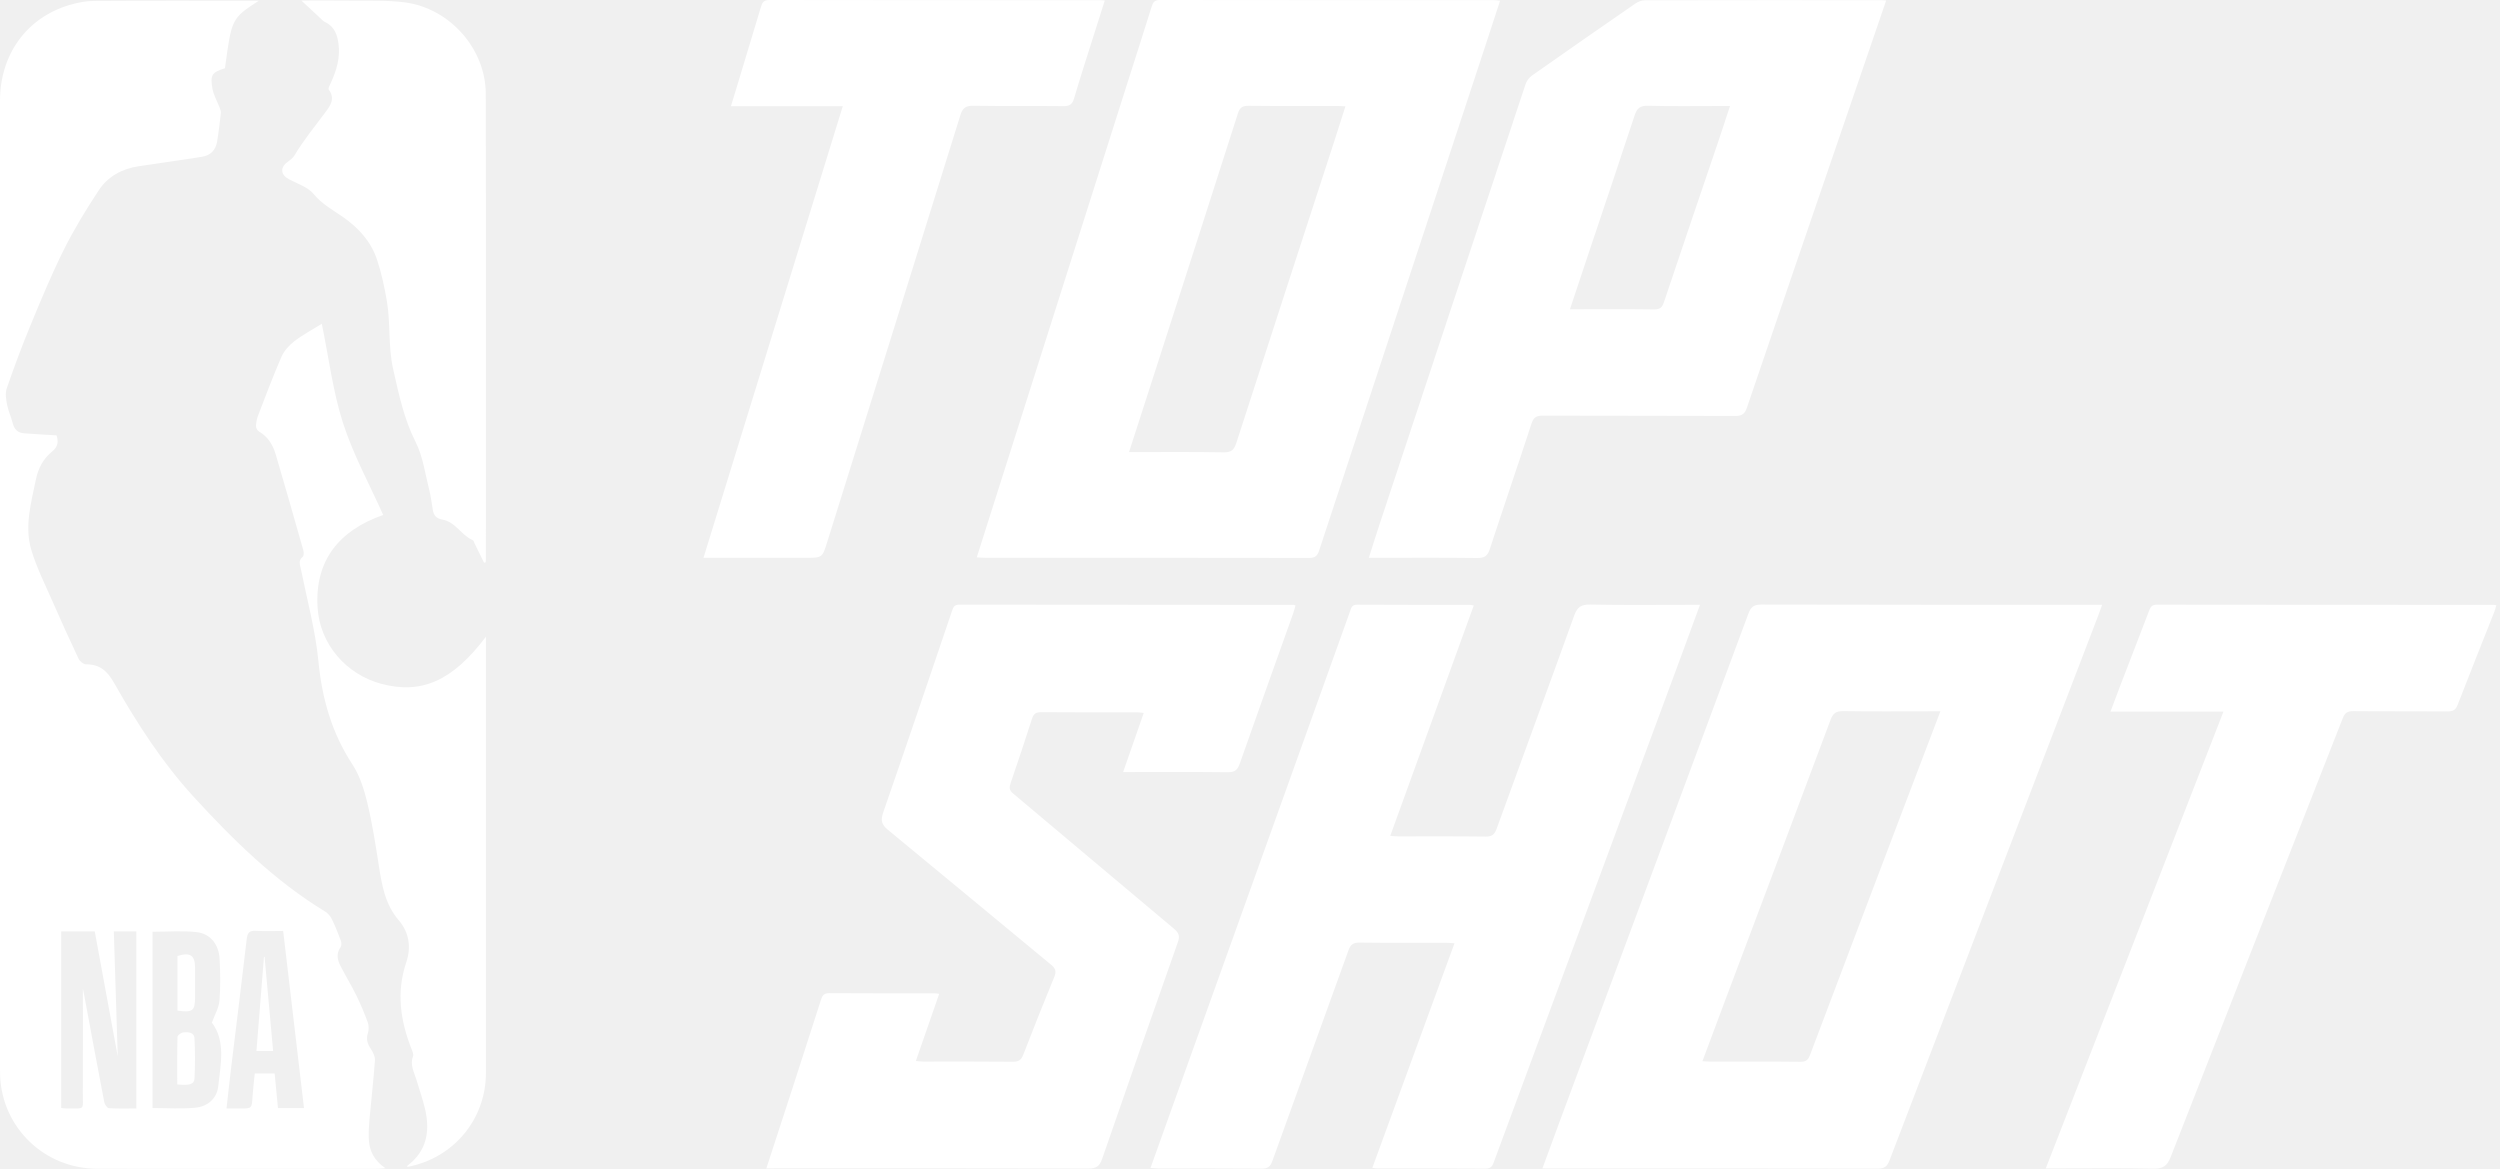
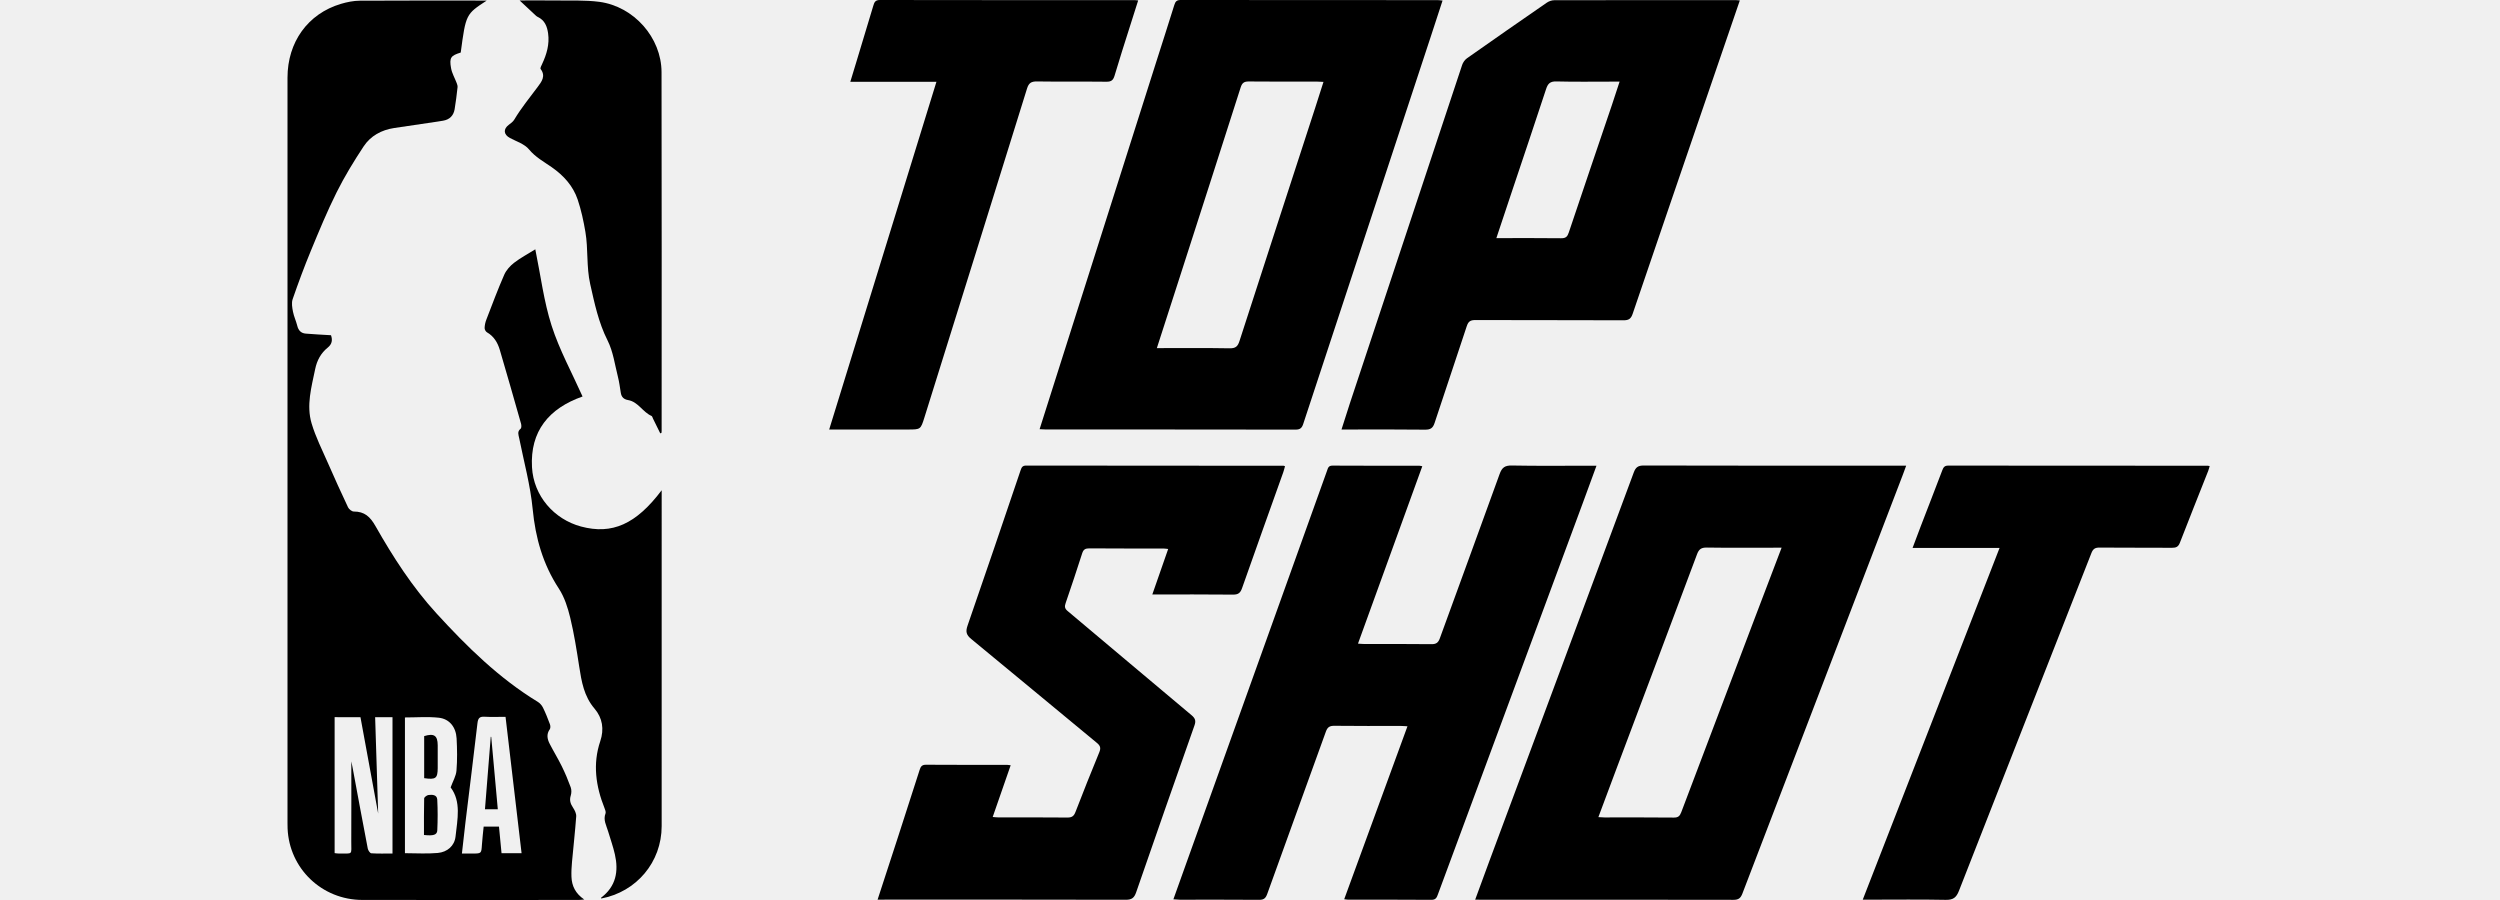
- <svg xmlns="http://www.w3.org/2000/svg" width="154" height="72" viewBox="0 0 154 72" fill="none">
-   <path d="M15.939 0.046C14.27 1.134 14.27 1.134 13.858 4.204C13.066 4.449 12.935 4.608 13.084 5.449C13.157 5.865 13.388 6.252 13.54 6.656C13.578 6.757 13.616 6.873 13.604 6.978C13.537 7.568 13.47 8.158 13.37 8.741C13.282 9.245 12.975 9.567 12.45 9.655C12.303 9.679 12.155 9.706 12.008 9.727C10.852 9.898 9.694 10.065 8.538 10.24C7.515 10.395 6.644 10.871 6.088 11.716C5.307 12.899 4.564 14.117 3.932 15.382C3.174 16.901 2.525 18.476 1.876 20.045C1.347 21.323 0.865 22.623 0.413 23.93C0.309 24.229 0.375 24.609 0.438 24.936C0.512 25.321 0.689 25.684 0.783 26.068C0.874 26.439 1.088 26.658 1.461 26.689C2.122 26.745 2.786 26.776 3.481 26.818C3.613 27.204 3.567 27.528 3.215 27.811C2.665 28.255 2.355 28.84 2.213 29.53C1.917 30.97 1.496 32.423 1.93 33.878C2.252 34.96 2.771 35.986 3.227 37.027C3.748 38.22 4.287 39.407 4.843 40.584C4.916 40.739 5.145 40.922 5.302 40.922C6.164 40.92 6.613 41.339 7.036 42.083C8.441 44.559 9.991 46.966 11.92 49.073C14.347 51.724 16.91 54.254 20.026 56.15C20.196 56.255 20.351 56.433 20.439 56.613C20.65 57.041 20.826 57.487 20.993 57.937C21.038 58.056 21.049 58.246 20.983 58.339C20.698 58.738 20.782 59.13 20.977 59.509C21.286 60.112 21.642 60.691 21.941 61.297C22.21 61.845 22.448 62.409 22.656 62.981C22.729 63.18 22.724 63.443 22.659 63.649C22.541 64.025 22.64 64.311 22.848 64.62C22.981 64.821 23.113 65.089 23.097 65.315C23.009 66.531 22.869 67.744 22.76 68.958C22.725 69.352 22.702 69.749 22.717 70.143C22.744 70.874 23.036 71.483 23.741 71.961C23.535 71.978 23.417 71.996 23.298 71.996C17.529 71.998 11.76 72.005 5.989 71.995C2.749 71.99 0.137 69.48 0.007 66.274C0.002 66.127 0 65.978 0 65.83C0 45.958 0 26.086 0 6.214C0 3.364 1.63 1.099 4.268 0.311C4.757 0.165 5.281 0.059 5.788 0.056C9.139 0.034 12.491 0.046 15.939 0.046ZM3.77 57.373C3.77 61.034 3.77 64.638 3.77 68.25C3.912 68.265 4.009 68.285 4.108 68.283C5.272 68.268 5.097 68.437 5.102 67.337C5.112 65.163 5.106 62.989 5.106 60.91C5.122 60.993 5.165 61.183 5.2 61.373C5.604 63.545 6.004 65.717 6.422 67.886C6.45 68.03 6.598 68.255 6.704 68.263C7.262 68.301 7.823 68.281 8.4 68.281C8.4 64.607 8.4 61.003 8.4 57.375C7.954 57.375 7.543 57.375 7.011 57.375C7.092 59.95 7.173 62.505 7.254 65.086C6.78 62.505 6.309 59.947 5.837 57.375C5.132 57.373 4.472 57.373 3.77 57.373ZM9.395 68.255C10.299 68.255 11.165 68.317 12.021 68.237C12.782 68.167 13.361 67.677 13.444 66.915C13.593 65.547 13.911 64.132 13.051 62.992C13.233 62.495 13.484 62.08 13.518 61.647C13.588 60.796 13.573 59.931 13.528 59.076C13.48 58.169 12.955 57.509 12.097 57.417C11.213 57.322 10.313 57.396 9.395 57.396C9.395 61.006 9.395 64.599 9.395 68.255ZM18.726 68.255C18.295 64.592 17.873 60.997 17.443 57.347C16.86 57.347 16.314 57.371 15.769 57.339C15.354 57.312 15.241 57.469 15.196 57.862C14.892 60.496 14.559 63.128 14.24 65.759C14.139 66.585 14.052 67.41 13.953 68.283C14.286 68.283 14.534 68.283 14.781 68.283C15.516 68.283 15.508 68.283 15.554 67.579C15.587 67.091 15.645 66.606 15.693 66.126C16.122 66.126 16.5 66.126 16.918 66.126C16.988 66.846 17.054 67.544 17.123 68.255C17.666 68.255 18.158 68.255 18.726 68.255Z" fill="white" />
-   <path d="M95.013 71.975C95.4 70.919 95.754 69.948 96.114 68.979C99.979 58.586 103.848 48.194 107.702 37.795C107.857 37.377 108.049 37.239 108.509 37.241C115.296 37.259 122.08 37.254 128.867 37.254C129.048 37.254 129.232 37.254 129.494 37.254C129.395 37.522 129.318 37.746 129.232 37.968C124.95 49.14 120.665 60.31 116.392 71.485C116.253 71.846 116.088 71.987 115.68 71.987C108.978 71.972 102.276 71.977 95.574 71.977C95.414 71.975 95.252 71.975 95.013 71.975ZM119.528 43.816C119.259 43.816 119.079 43.816 118.899 43.816C117.115 43.816 115.332 43.833 113.549 43.805C113.111 43.799 112.918 43.926 112.764 44.336C110.621 50.077 108.456 55.809 106.3 61.544C105.826 62.804 105.357 64.067 104.87 65.37C105.068 65.38 105.212 65.395 105.356 65.395C107.205 65.396 109.056 65.385 110.905 65.406C111.257 65.409 111.384 65.284 111.5 64.98C113.46 59.785 115.429 54.596 117.399 49.406C118.094 47.574 118.793 45.745 119.528 43.816Z" fill="white" />
-   <path d="M92.404 0.046C92.084 1.03 91.775 1.982 91.461 2.932C88.06 13.257 84.655 23.582 81.26 33.91C81.151 34.242 81.011 34.371 80.639 34.369C73.985 34.356 67.332 34.361 60.678 34.359C60.533 34.359 60.386 34.346 60.168 34.335C60.459 33.418 60.736 32.544 61.013 31.671C63.835 22.786 66.657 13.901 69.479 5.016C69.968 3.478 70.465 1.942 70.945 0.4C71.028 0.132 71.127 -0 71.45 -0C78.305 0.01 85.159 0.008 92.013 0.01C92.127 0.01 92.239 0.029 92.404 0.046ZM69.548 27.849C71.543 27.849 73.46 27.83 75.375 27.864C75.859 27.872 76.023 27.704 76.16 27.279C78.168 21.058 80.194 14.844 82.215 8.627C82.436 7.948 82.649 7.268 82.878 6.551C82.654 6.541 82.505 6.528 82.358 6.528C80.542 6.526 78.724 6.539 76.908 6.518C76.523 6.513 76.366 6.637 76.252 6.997C74.631 12.079 72.994 17.155 71.36 22.232C70.763 24.077 70.169 25.924 69.548 27.849Z" fill="white" />
-   <path d="M70.871 71.944C71.231 70.939 71.571 69.981 71.915 69.025C75.663 58.571 79.413 48.118 83.161 37.664C83.238 37.449 83.27 37.246 83.6 37.249C85.918 37.264 88.235 37.257 90.553 37.259C90.614 37.259 90.675 37.28 90.783 37.3C89.069 42.028 87.363 46.732 85.639 51.49C85.847 51.503 86.004 51.521 86.161 51.521C87.946 51.523 89.729 51.51 91.514 51.533C91.897 51.538 92.061 51.413 92.188 51.062C93.776 46.678 95.393 42.305 96.971 37.918C97.16 37.396 97.394 37.23 97.955 37.241C100.006 37.282 102.057 37.257 104.108 37.257C104.288 37.257 104.468 37.257 104.719 37.257C104.341 38.289 103.987 39.26 103.629 40.229C99.767 50.66 95.905 61.091 92.043 71.522C91.95 71.772 91.887 71.99 91.513 71.986C89.295 71.967 87.077 71.977 84.86 71.975C84.779 71.975 84.698 71.957 84.536 71.939C86.225 67.32 87.901 62.739 89.597 58.103C89.374 58.092 89.216 58.075 89.057 58.075C87.29 58.074 85.522 58.087 83.755 58.064C83.377 58.059 83.199 58.17 83.072 58.525C81.514 62.851 79.939 67.17 78.385 71.498C78.26 71.846 78.121 71.99 77.73 71.986C75.613 71.967 73.495 71.978 71.376 71.977C71.233 71.973 71.086 71.957 70.871 71.944Z" fill="white" />
-   <path d="M47.206 71.975C47.767 70.254 48.3 68.629 48.827 67.003C49.412 65.2 49.995 63.397 50.571 61.591C50.653 61.33 50.752 61.176 51.079 61.179C53.247 61.194 55.415 61.188 57.583 61.189C57.648 61.189 57.714 61.204 57.854 61.22C57.374 62.601 56.903 63.956 56.416 65.359C56.608 65.373 56.748 65.393 56.89 65.393C58.724 65.395 60.559 65.383 62.393 65.403C62.753 65.406 62.91 65.29 63.037 64.962C63.653 63.361 64.29 61.768 64.943 60.181C65.078 59.852 65.037 59.667 64.754 59.434C61.398 56.668 58.061 53.882 54.7 51.121C54.303 50.794 54.235 50.537 54.405 50.047C55.843 45.907 57.245 41.755 58.653 37.607C58.728 37.39 58.799 37.246 59.086 37.246C65.957 37.257 72.827 37.257 79.698 37.261C79.713 37.261 79.729 37.27 79.8 37.297C79.756 37.453 79.719 37.619 79.663 37.777C78.563 40.866 77.452 43.952 76.367 47.046C76.232 47.434 76.062 47.574 75.634 47.569C73.517 47.545 71.401 47.558 69.185 47.558C69.616 46.325 70.028 45.14 70.454 43.918C70.298 43.903 70.174 43.88 70.048 43.88C68.08 43.879 66.112 43.887 64.145 43.87C63.828 43.869 63.675 43.954 63.576 44.261C63.15 45.595 62.705 46.924 62.251 48.249C62.16 48.514 62.167 48.679 62.41 48.882C65.717 51.654 69.01 54.444 72.319 57.212C72.624 57.468 72.689 57.669 72.556 58.041C70.988 62.484 69.431 66.931 67.893 71.383C67.74 71.826 67.545 71.983 67.06 71.981C60.656 71.964 54.251 71.97 47.848 71.97C47.663 71.975 47.481 71.975 47.206 71.975Z" fill="white" />
-   <path d="M116.186 0.034C115.27 2.708 114.373 5.325 113.478 7.94C111.52 13.659 109.56 19.375 107.615 25.099C107.483 25.488 107.313 25.625 106.888 25.623C102.937 25.605 98.987 25.619 95.036 25.604C94.638 25.602 94.466 25.709 94.339 26.099C93.497 28.683 92.612 31.253 91.768 33.835C91.631 34.257 91.433 34.378 90.994 34.373C88.978 34.347 86.96 34.361 84.942 34.361C84.762 34.361 84.584 34.361 84.32 34.361C84.559 33.611 84.772 32.926 84.997 32.246C87.986 23.226 90.974 14.207 93.973 5.191C94.04 4.99 94.192 4.778 94.364 4.657C96.481 3.166 98.608 1.687 100.739 0.217C100.904 0.103 101.131 0.02 101.329 0.018C106.18 0.007 111.031 0.01 115.882 0.011C115.965 0.01 116.046 0.023 116.186 0.034ZM96.709 19.05C98.5 19.05 100.198 19.037 101.893 19.059C102.267 19.064 102.394 18.929 102.504 18.597C103.642 15.196 104.801 11.801 105.952 8.403C106.155 7.801 106.35 7.197 106.568 6.53C106.319 6.53 106.139 6.53 105.959 6.53C104.476 6.53 102.993 6.554 101.512 6.515C101.015 6.502 100.83 6.685 100.688 7.121C99.796 9.843 98.878 12.554 97.97 15.269C97.561 16.497 97.151 17.726 96.709 19.05Z" fill="white" />
-   <path d="M126.019 71.975C129.683 62.556 133.311 53.228 136.966 43.833C134.615 43.833 132.356 43.833 130.007 43.833C130.236 43.223 130.436 42.679 130.646 42.136C131.225 40.629 131.813 39.126 132.386 37.615C132.477 37.377 132.569 37.246 132.868 37.248C139.787 37.259 146.707 37.257 153.625 37.259C153.658 37.259 153.691 37.269 153.774 37.283C153.734 37.418 153.704 37.552 153.655 37.676C152.899 39.591 152.131 41.505 151.388 43.426C151.262 43.749 151.084 43.825 150.759 43.823C148.825 43.808 146.89 43.826 144.956 43.807C144.595 43.803 144.438 43.924 144.311 44.25C140.781 53.257 137.234 62.258 133.715 71.269C133.5 71.82 133.238 72.001 132.647 71.988C130.647 71.947 128.646 71.973 126.645 71.973C126.465 71.975 126.288 71.975 126.019 71.975Z" fill="white" />
-   <path d="M43.335 34.361C46.203 25.059 49.05 15.833 51.915 6.543C49.592 6.543 47.346 6.543 45.025 6.543C45.195 5.984 45.347 5.488 45.497 4.992C45.954 3.478 46.412 1.966 46.866 0.453C46.945 0.191 47.016 -0 47.384 -0C54.185 0.013 60.987 0.01 67.788 0.011C67.854 0.011 67.918 0.021 68.054 0.033C67.826 0.752 67.603 1.446 67.385 2.141C66.974 3.444 66.551 4.743 66.165 6.054C66.057 6.417 65.899 6.543 65.511 6.538C63.662 6.516 61.811 6.544 59.96 6.516C59.497 6.51 59.301 6.639 59.162 7.085C56.438 15.859 53.693 24.628 50.954 33.397C50.652 34.361 50.65 34.361 49.625 34.361C47.557 34.361 45.492 34.361 43.335 34.361Z" fill="white" />
-   <path d="M29.934 39.22C29.934 39.43 29.934 39.569 29.934 39.709C29.934 48.504 29.938 57.299 29.933 66.094C29.931 68.964 27.922 71.352 25.093 71.882C25.093 71.856 25.083 71.816 25.095 71.808C26.284 70.911 26.498 69.701 26.191 68.35C26.049 67.724 25.83 67.117 25.646 66.499C25.509 66.035 25.24 65.596 25.442 65.074C25.486 64.958 25.413 64.782 25.361 64.648C24.664 62.901 24.406 61.12 25.02 59.298C25.346 58.334 25.199 57.435 24.563 56.691C23.716 55.699 23.523 54.526 23.335 53.316C23.133 52.013 22.93 50.706 22.62 49.426C22.425 48.618 22.159 47.778 21.71 47.09C20.432 45.139 19.837 43.034 19.614 40.729C19.43 38.822 18.914 36.944 18.535 35.056C18.479 34.778 18.36 34.531 18.65 34.297C18.724 34.237 18.72 34.018 18.683 33.892C18.125 31.924 17.565 29.958 16.986 27.997C16.814 27.416 16.518 26.908 15.959 26.586C15.858 26.529 15.764 26.357 15.769 26.241C15.775 26.016 15.825 25.782 15.908 25.569C16.37 24.368 16.821 23.162 17.337 21.982C17.499 21.614 17.806 21.271 18.13 21.021C18.635 20.63 19.21 20.328 19.824 19.945C20.257 22.052 20.505 24.113 21.129 26.055C21.755 28 22.758 29.826 23.604 31.72C20.904 32.669 19.4 34.502 19.56 37.382C19.687 39.678 21.323 41.54 23.482 42.122C25.967 42.788 27.887 41.94 29.934 39.22Z" fill="white" />
-   <path d="M29.82 34.667C29.627 34.273 29.434 33.879 29.239 33.487C29.203 33.413 29.18 33.301 29.122 33.275C28.414 32.969 28.06 32.147 27.248 32.006C26.901 31.946 26.721 31.763 26.665 31.433C26.594 31.009 26.544 30.581 26.439 30.168C26.188 29.182 26.056 28.131 25.607 27.239C24.878 25.794 24.565 24.274 24.216 22.726C23.903 21.335 24.066 19.929 23.832 18.553C23.683 17.68 23.496 16.802 23.214 15.964C22.844 14.871 22.09 14.04 21.134 13.373C20.508 12.937 19.837 12.577 19.322 11.953C18.969 11.523 18.325 11.32 17.798 11.041C17.285 10.768 17.242 10.325 17.711 9.979C17.869 9.861 18.044 9.735 18.14 9.572C18.691 8.647 19.373 7.816 20.014 6.955C20.32 6.545 20.684 6.092 20.25 5.52C20.199 5.453 20.31 5.247 20.371 5.118C20.734 4.341 20.97 3.541 20.849 2.676C20.772 2.119 20.585 1.617 20.017 1.354C19.958 1.326 19.905 1.282 19.857 1.238C19.42 0.831 18.984 0.422 18.569 0.036C19.486 0.036 20.494 0.025 21.502 0.039C22.651 0.056 23.812 -0.001 24.945 0.147C27.709 0.513 29.916 3.011 29.923 5.77C29.944 15.343 29.931 24.916 29.931 34.489C29.931 34.538 29.919 34.587 29.915 34.636C29.885 34.646 29.852 34.657 29.82 34.667Z" fill="white" />
-   <path d="M10.934 62.253C10.934 61.111 10.934 59.996 10.934 58.888C11.727 58.646 12.011 58.84 12.017 59.62C12.022 60.228 12.022 60.836 12.017 61.444C12.011 62.271 11.862 62.387 10.934 62.253Z" fill="white" />
-   <path d="M10.918 66.799C10.918 65.808 10.908 64.841 10.933 63.875C10.936 63.775 11.148 63.617 11.278 63.6C11.575 63.562 11.958 63.574 11.98 63.963C12.024 64.782 12.021 65.607 11.983 66.428C11.965 66.794 11.673 66.88 10.918 66.799Z" fill="white" />
-   <path d="M16.299 58.95C16.473 60.867 16.648 62.783 16.824 64.741C16.471 64.741 16.166 64.741 15.797 64.741C15.951 62.804 16.106 60.872 16.26 58.942C16.273 58.943 16.286 58.947 16.299 58.95Z" fill="white" />
+ <svg xmlns="http://www.w3.org/2000/svg" width="200" height="72" viewBox="0 0 154 72" fill="currentColor">
+   <path d="M15.939 0.046C14.27 1.134 14.27 1.134 13.858 4.204C13.066 4.449 12.935 4.608 13.084 5.449C13.157 5.865 13.388 6.252 13.54 6.656C13.578 6.757 13.616 6.873 13.604 6.978C13.537 7.568 13.47 8.158 13.37 8.741C13.282 9.245 12.975 9.567 12.45 9.655C12.303 9.679 12.155 9.706 12.008 9.727C10.852 9.898 9.694 10.065 8.538 10.24C7.515 10.395 6.644 10.871 6.088 11.716C5.307 12.899 4.564 14.117 3.932 15.382C3.174 16.901 2.525 18.476 1.876 20.045C1.347 21.323 0.865 22.623 0.413 23.93C0.309 24.229 0.375 24.609 0.438 24.936C0.512 25.321 0.689 25.684 0.783 26.068C0.874 26.439 1.088 26.658 1.461 26.689C2.122 26.745 2.786 26.776 3.481 26.818C3.613 27.204 3.567 27.528 3.215 27.811C2.665 28.255 2.355 28.84 2.213 29.53C1.917 30.97 1.496 32.423 1.93 33.878C2.252 34.96 2.771 35.986 3.227 37.027C3.748 38.22 4.287 39.407 4.843 40.584C4.916 40.739 5.145 40.922 5.302 40.922C6.164 40.92 6.613 41.339 7.036 42.083C8.441 44.559 9.991 46.966 11.92 49.073C14.347 51.724 16.91 54.254 20.026 56.15C20.196 56.255 20.351 56.433 20.439 56.613C20.65 57.041 20.826 57.487 20.993 57.937C21.038 58.056 21.049 58.246 20.983 58.339C20.698 58.738 20.782 59.13 20.977 59.509C21.286 60.112 21.642 60.691 21.941 61.297C22.21 61.845 22.448 62.409 22.656 62.981C22.729 63.18 22.724 63.443 22.659 63.649C22.541 64.025 22.64 64.311 22.848 64.62C22.981 64.821 23.113 65.089 23.097 65.315C23.009 66.531 22.869 67.744 22.76 68.958C22.725 69.352 22.702 69.749 22.717 70.143C22.744 70.874 23.036 71.483 23.741 71.961C23.535 71.978 23.417 71.996 23.298 71.996C17.529 71.998 11.76 72.005 5.989 71.995C2.749 71.99 0.137 69.48 0.007 66.274C0.002 66.127 0 65.978 0 65.83C0 45.958 0 26.086 0 6.214C0 3.364 1.63 1.099 4.268 0.311C4.757 0.165 5.281 0.059 5.788 0.056C9.139 0.034 12.491 0.046 15.939 0.046ZM3.77 57.373C3.77 61.034 3.77 64.638 3.77 68.25C3.912 68.265 4.009 68.285 4.108 68.283C5.272 68.268 5.097 68.437 5.102 67.337C5.112 65.163 5.106 62.989 5.106 60.91C5.122 60.993 5.165 61.183 5.2 61.373C5.604 63.545 6.004 65.717 6.422 67.886C6.45 68.03 6.598 68.255 6.704 68.263C7.262 68.301 7.823 68.281 8.4 68.281C8.4 64.607 8.4 61.003 8.4 57.375C7.954 57.375 7.543 57.375 7.011 57.375C7.092 59.95 7.173 62.505 7.254 65.086C6.78 62.505 6.309 59.947 5.837 57.375C5.132 57.373 4.472 57.373 3.77 57.373ZM9.395 68.255C10.299 68.255 11.165 68.317 12.021 68.237C12.782 68.167 13.361 67.677 13.444 66.915C13.593 65.547 13.911 64.132 13.051 62.992C13.233 62.495 13.484 62.08 13.518 61.647C13.588 60.796 13.573 59.931 13.528 59.076C13.48 58.169 12.955 57.509 12.097 57.417C11.213 57.322 10.313 57.396 9.395 57.396C9.395 61.006 9.395 64.599 9.395 68.255ZM18.726 68.255C18.295 64.592 17.873 60.997 17.443 57.347C16.86 57.347 16.314 57.371 15.769 57.339C15.354 57.312 15.241 57.469 15.196 57.862C14.892 60.496 14.559 63.128 14.24 65.759C14.139 66.585 14.052 67.41 13.953 68.283C14.286 68.283 14.534 68.283 14.781 68.283C15.516 68.283 15.508 68.283 15.554 67.579C15.587 67.091 15.645 66.606 15.693 66.126C16.122 66.126 16.5 66.126 16.918 66.126C16.988 66.846 17.054 67.544 17.123 68.255C17.666 68.255 18.158 68.255 18.726 68.255Z" fill="currentColor" />
+   <path d="M95.013 71.975C95.4 70.919 95.754 69.948 96.114 68.979C99.979 58.586 103.848 48.194 107.702 37.795C107.857 37.377 108.049 37.239 108.509 37.241C115.296 37.259 122.08 37.254 128.867 37.254C129.048 37.254 129.232 37.254 129.494 37.254C129.395 37.522 129.318 37.746 129.232 37.968C124.95 49.14 120.665 60.31 116.392 71.485C116.253 71.846 116.088 71.987 115.68 71.987C108.978 71.972 102.276 71.977 95.574 71.977C95.414 71.975 95.252 71.975 95.013 71.975ZM119.528 43.816C119.259 43.816 119.079 43.816 118.899 43.816C117.115 43.816 115.332 43.833 113.549 43.805C113.111 43.799 112.918 43.926 112.764 44.336C110.621 50.077 108.456 55.809 106.3 61.544C105.826 62.804 105.357 64.067 104.87 65.37C105.068 65.38 105.212 65.395 105.356 65.395C107.205 65.396 109.056 65.385 110.905 65.406C111.257 65.409 111.384 65.284 111.5 64.98C113.46 59.785 115.429 54.596 117.399 49.406C118.094 47.574 118.793 45.745 119.528 43.816Z" fill="currentColor" />
+   <path d="M92.404 0.046C92.084 1.03 91.775 1.982 91.461 2.932C88.06 13.257 84.655 23.582 81.26 33.91C81.151 34.242 81.011 34.371 80.639 34.369C73.985 34.356 67.332 34.361 60.678 34.359C60.533 34.359 60.386 34.346 60.168 34.335C60.459 33.418 60.736 32.544 61.013 31.671C63.835 22.786 66.657 13.901 69.479 5.016C69.968 3.478 70.465 1.942 70.945 0.4C71.028 0.132 71.127 -0 71.45 -0C78.305 0.01 85.159 0.008 92.013 0.01C92.127 0.01 92.239 0.029 92.404 0.046ZM69.548 27.849C71.543 27.849 73.46 27.83 75.375 27.864C75.859 27.872 76.023 27.704 76.16 27.279C78.168 21.058 80.194 14.844 82.215 8.627C82.436 7.948 82.649 7.268 82.878 6.551C82.654 6.541 82.505 6.528 82.358 6.528C80.542 6.526 78.724 6.539 76.908 6.518C76.523 6.513 76.366 6.637 76.252 6.997C74.631 12.079 72.994 17.155 71.36 22.232C70.763 24.077 70.169 25.924 69.548 27.849Z" fill="currentColor" />
+   <path d="M70.871 71.944C71.231 70.939 71.571 69.981 71.915 69.025C75.663 58.571 79.413 48.118 83.161 37.664C83.238 37.449 83.27 37.246 83.6 37.249C85.918 37.264 88.235 37.257 90.553 37.259C90.614 37.259 90.675 37.28 90.783 37.3C89.069 42.028 87.363 46.732 85.639 51.49C85.847 51.503 86.004 51.521 86.161 51.521C87.946 51.523 89.729 51.51 91.514 51.533C91.897 51.538 92.061 51.413 92.188 51.062C93.776 46.678 95.393 42.305 96.971 37.918C97.16 37.396 97.394 37.23 97.955 37.241C100.006 37.282 102.057 37.257 104.108 37.257C104.288 37.257 104.468 37.257 104.719 37.257C104.341 38.289 103.987 39.26 103.629 40.229C99.767 50.66 95.905 61.091 92.043 71.522C91.95 71.772 91.887 71.99 91.513 71.986C89.295 71.967 87.077 71.977 84.86 71.975C84.779 71.975 84.698 71.957 84.536 71.939C86.225 67.32 87.901 62.739 89.597 58.103C89.374 58.092 89.216 58.075 89.057 58.075C87.29 58.074 85.522 58.087 83.755 58.064C83.377 58.059 83.199 58.17 83.072 58.525C81.514 62.851 79.939 67.17 78.385 71.498C78.26 71.846 78.121 71.99 77.73 71.986C75.613 71.967 73.495 71.978 71.376 71.977C71.233 71.973 71.086 71.957 70.871 71.944Z" fill="currentColor" />
+   <path d="M47.206 71.975C47.767 70.254 48.3 68.629 48.827 67.003C49.412 65.2 49.995 63.397 50.571 61.591C50.653 61.33 50.752 61.176 51.079 61.179C53.247 61.194 55.415 61.188 57.583 61.189C57.648 61.189 57.714 61.204 57.854 61.22C57.374 62.601 56.903 63.956 56.416 65.359C56.608 65.373 56.748 65.393 56.89 65.393C58.724 65.395 60.559 65.383 62.393 65.403C62.753 65.406 62.91 65.29 63.037 64.962C63.653 63.361 64.29 61.768 64.943 60.181C65.078 59.852 65.037 59.667 64.754 59.434C61.398 56.668 58.061 53.882 54.7 51.121C54.303 50.794 54.235 50.537 54.405 50.047C55.843 45.907 57.245 41.755 58.653 37.607C58.728 37.39 58.799 37.246 59.086 37.246C65.957 37.257 72.827 37.257 79.698 37.261C79.713 37.261 79.729 37.27 79.8 37.297C79.756 37.453 79.719 37.619 79.663 37.777C78.563 40.866 77.452 43.952 76.367 47.046C76.232 47.434 76.062 47.574 75.634 47.569C73.517 47.545 71.401 47.558 69.185 47.558C69.616 46.325 70.028 45.14 70.454 43.918C70.298 43.903 70.174 43.88 70.048 43.88C68.08 43.879 66.112 43.887 64.145 43.87C63.828 43.869 63.675 43.954 63.576 44.261C63.15 45.595 62.705 46.924 62.251 48.249C62.16 48.514 62.167 48.679 62.41 48.882C65.717 51.654 69.01 54.444 72.319 57.212C72.624 57.468 72.689 57.669 72.556 58.041C70.988 62.484 69.431 66.931 67.893 71.383C67.74 71.826 67.545 71.983 67.06 71.981C60.656 71.964 54.251 71.97 47.848 71.97C47.663 71.975 47.481 71.975 47.206 71.975Z" fill="currentColor" />
+   <path d="M116.186 0.034C115.27 2.708 114.373 5.325 113.478 7.94C111.52 13.659 109.56 19.375 107.615 25.099C107.483 25.488 107.313 25.625 106.888 25.623C102.937 25.605 98.987 25.619 95.036 25.604C94.638 25.602 94.466 25.709 94.339 26.099C93.497 28.683 92.612 31.253 91.768 33.835C91.631 34.257 91.433 34.378 90.994 34.373C88.978 34.347 86.96 34.361 84.942 34.361C84.762 34.361 84.584 34.361 84.32 34.361C84.559 33.611 84.772 32.926 84.997 32.246C87.986 23.226 90.974 14.207 93.973 5.191C94.04 4.99 94.192 4.778 94.364 4.657C96.481 3.166 98.608 1.687 100.739 0.217C100.904 0.103 101.131 0.02 101.329 0.018C106.18 0.007 111.031 0.01 115.882 0.011C115.965 0.01 116.046 0.023 116.186 0.034ZM96.709 19.05C98.5 19.05 100.198 19.037 101.893 19.059C102.267 19.064 102.394 18.929 102.504 18.597C103.642 15.196 104.801 11.801 105.952 8.403C106.155 7.801 106.35 7.197 106.568 6.53C106.319 6.53 106.139 6.53 105.959 6.53C104.476 6.53 102.993 6.554 101.512 6.515C101.015 6.502 100.83 6.685 100.688 7.121C99.796 9.843 98.878 12.554 97.97 15.269C97.561 16.497 97.151 17.726 96.709 19.05Z" fill="currentColor" />
+   <path d="M126.019 71.975C129.683 62.556 133.311 53.228 136.966 43.833C134.615 43.833 132.356 43.833 130.007 43.833C130.236 43.223 130.436 42.679 130.646 42.136C131.225 40.629 131.813 39.126 132.386 37.615C132.477 37.377 132.569 37.246 132.868 37.248C139.787 37.259 146.707 37.257 153.625 37.259C153.658 37.259 153.691 37.269 153.774 37.283C153.734 37.418 153.704 37.552 153.655 37.676C152.899 39.591 152.131 41.505 151.388 43.426C151.262 43.749 151.084 43.825 150.759 43.823C148.825 43.808 146.89 43.826 144.956 43.807C144.595 43.803 144.438 43.924 144.311 44.25C140.781 53.257 137.234 62.258 133.715 71.269C133.5 71.82 133.238 72.001 132.647 71.988C130.647 71.947 128.646 71.973 126.645 71.973C126.465 71.975 126.288 71.975 126.019 71.975Z" fill="currentColor" />
+   <path d="M43.335 34.361C46.203 25.059 49.05 15.833 51.915 6.543C49.592 6.543 47.346 6.543 45.025 6.543C45.195 5.984 45.347 5.488 45.497 4.992C45.954 3.478 46.412 1.966 46.866 0.453C46.945 0.191 47.016 -0 47.384 -0C54.185 0.013 60.987 0.01 67.788 0.011C67.854 0.011 67.918 0.021 68.054 0.033C67.826 0.752 67.603 1.446 67.385 2.141C66.974 3.444 66.551 4.743 66.165 6.054C66.057 6.417 65.899 6.543 65.511 6.538C63.662 6.516 61.811 6.544 59.96 6.516C59.497 6.51 59.301 6.639 59.162 7.085C56.438 15.859 53.693 24.628 50.954 33.397C50.652 34.361 50.65 34.361 49.625 34.361C47.557 34.361 45.492 34.361 43.335 34.361Z" fill="currentColor" />
+   <path d="M29.934 39.22C29.934 39.43 29.934 39.569 29.934 39.709C29.934 48.504 29.938 57.299 29.933 66.094C29.931 68.964 27.922 71.352 25.093 71.882C25.093 71.856 25.083 71.816 25.095 71.808C26.284 70.911 26.498 69.701 26.191 68.35C26.049 67.724 25.83 67.117 25.646 66.499C25.509 66.035 25.24 65.596 25.442 65.074C25.486 64.958 25.413 64.782 25.361 64.648C24.664 62.901 24.406 61.12 25.02 59.298C25.346 58.334 25.199 57.435 24.563 56.691C23.716 55.699 23.523 54.526 23.335 53.316C23.133 52.013 22.93 50.706 22.62 49.426C22.425 48.618 22.159 47.778 21.71 47.09C20.432 45.139 19.837 43.034 19.614 40.729C19.43 38.822 18.914 36.944 18.535 35.056C18.479 34.778 18.36 34.531 18.65 34.297C18.724 34.237 18.72 34.018 18.683 33.892C18.125 31.924 17.565 29.958 16.986 27.997C16.814 27.416 16.518 26.908 15.959 26.586C15.858 26.529 15.764 26.357 15.769 26.241C15.775 26.016 15.825 25.782 15.908 25.569C16.37 24.368 16.821 23.162 17.337 21.982C17.499 21.614 17.806 21.271 18.13 21.021C18.635 20.63 19.21 20.328 19.824 19.945C20.257 22.052 20.505 24.113 21.129 26.055C21.755 28 22.758 29.826 23.604 31.72C20.904 32.669 19.4 34.502 19.56 37.382C19.687 39.678 21.323 41.54 23.482 42.122C25.967 42.788 27.887 41.94 29.934 39.22Z" fill="currentColor" />
+   <path d="M29.82 34.667C29.627 34.273 29.434 33.879 29.239 33.487C29.203 33.413 29.18 33.301 29.122 33.275C28.414 32.969 28.06 32.147 27.248 32.006C26.901 31.946 26.721 31.763 26.665 31.433C26.594 31.009 26.544 30.581 26.439 30.168C26.188 29.182 26.056 28.131 25.607 27.239C24.878 25.794 24.565 24.274 24.216 22.726C23.903 21.335 24.066 19.929 23.832 18.553C23.683 17.68 23.496 16.802 23.214 15.964C22.844 14.871 22.09 14.04 21.134 13.373C20.508 12.937 19.837 12.577 19.322 11.953C18.969 11.523 18.325 11.32 17.798 11.041C17.285 10.768 17.242 10.325 17.711 9.979C17.869 9.861 18.044 9.735 18.14 9.572C18.691 8.647 19.373 7.816 20.014 6.955C20.32 6.545 20.684 6.092 20.25 5.52C20.199 5.453 20.31 5.247 20.371 5.118C20.734 4.341 20.97 3.541 20.849 2.676C20.772 2.119 20.585 1.617 20.017 1.354C19.958 1.326 19.905 1.282 19.857 1.238C19.42 0.831 18.984 0.422 18.569 0.036C19.486 0.036 20.494 0.025 21.502 0.039C22.651 0.056 23.812 -0.001 24.945 0.147C27.709 0.513 29.916 3.011 29.923 5.77C29.944 15.343 29.931 24.916 29.931 34.489C29.931 34.538 29.919 34.587 29.915 34.636C29.885 34.646 29.852 34.657 29.82 34.667Z" fill="currentColor" />
+   <path d="M10.934 62.253C10.934 61.111 10.934 59.996 10.934 58.888C11.727 58.646 12.011 58.84 12.017 59.62C12.022 60.228 12.022 60.836 12.017 61.444C12.011 62.271 11.862 62.387 10.934 62.253Z" fill="currentColor" />
+   <path d="M10.918 66.799C10.918 65.808 10.908 64.841 10.933 63.875C10.936 63.775 11.148 63.617 11.278 63.6C11.575 63.562 11.958 63.574 11.98 63.963C12.024 64.782 12.021 65.607 11.983 66.428C11.965 66.794 11.673 66.88 10.918 66.799Z" fill="currentColor" />
+   <path d="M16.299 58.95C16.473 60.867 16.648 62.783 16.824 64.741C16.471 64.741 16.166 64.741 15.797 64.741C15.951 62.804 16.106 60.872 16.26 58.942C16.273 58.943 16.286 58.947 16.299 58.95Z" fill="currentColor" />
</svg>
